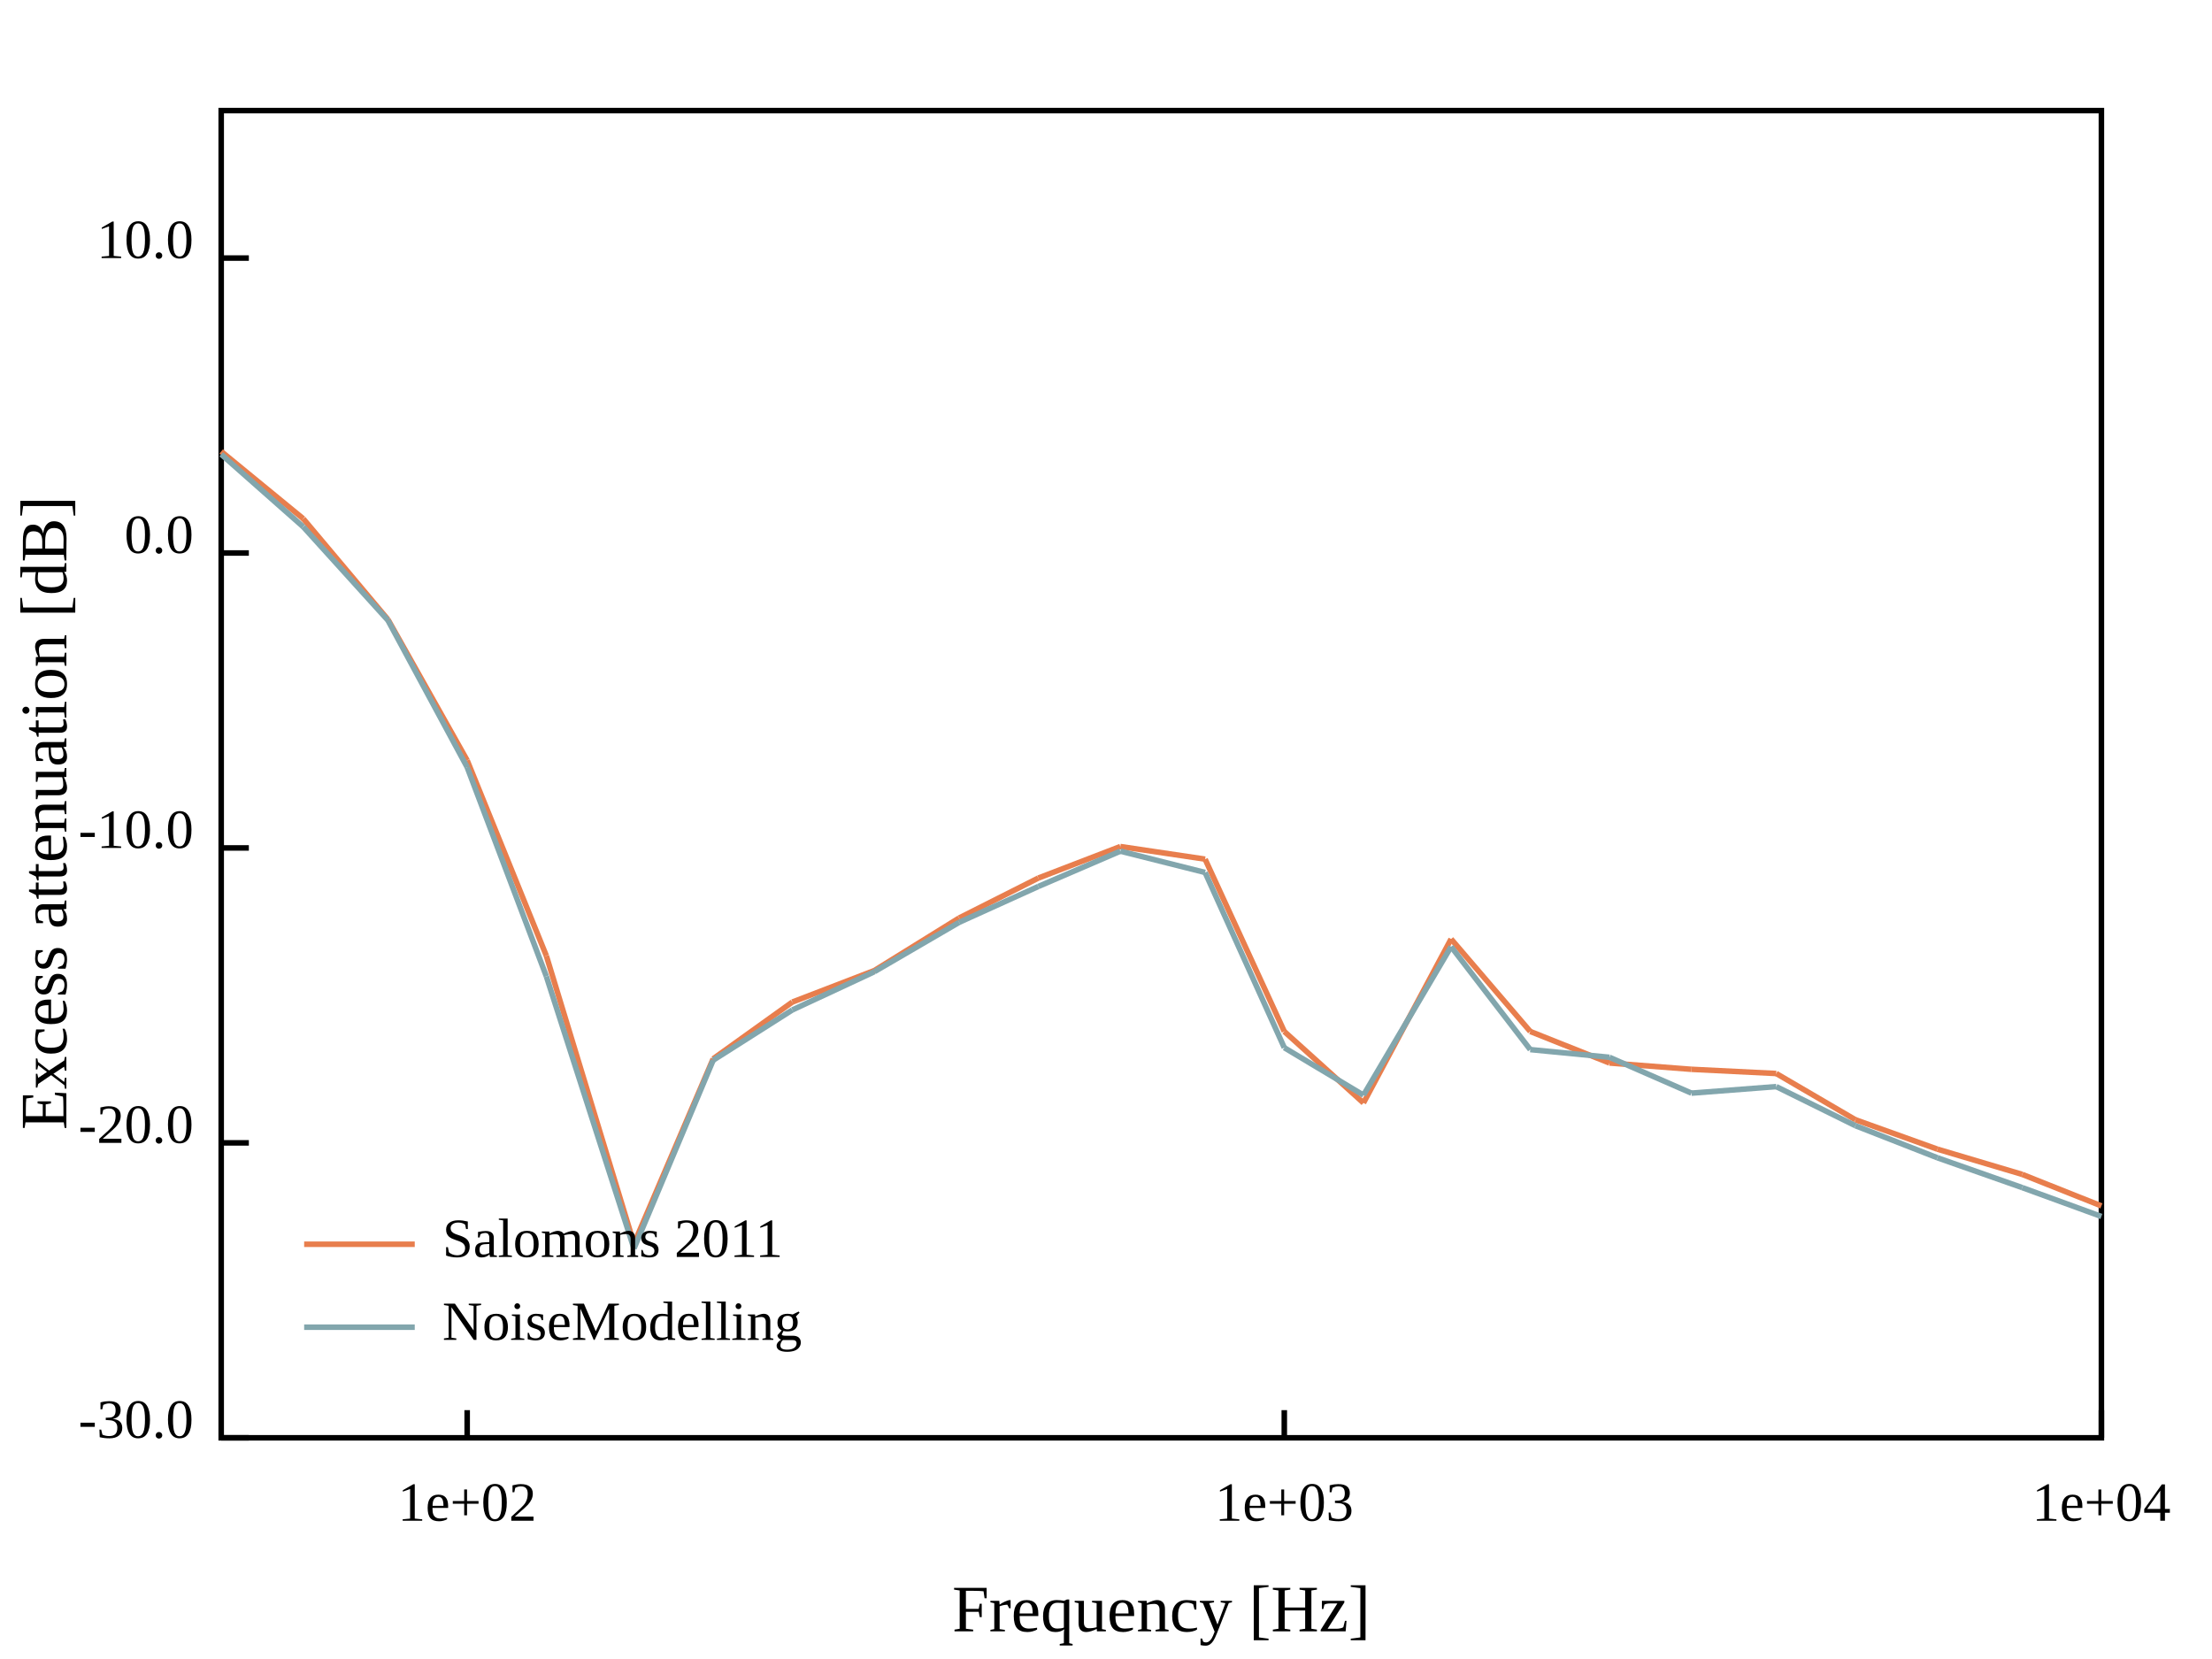
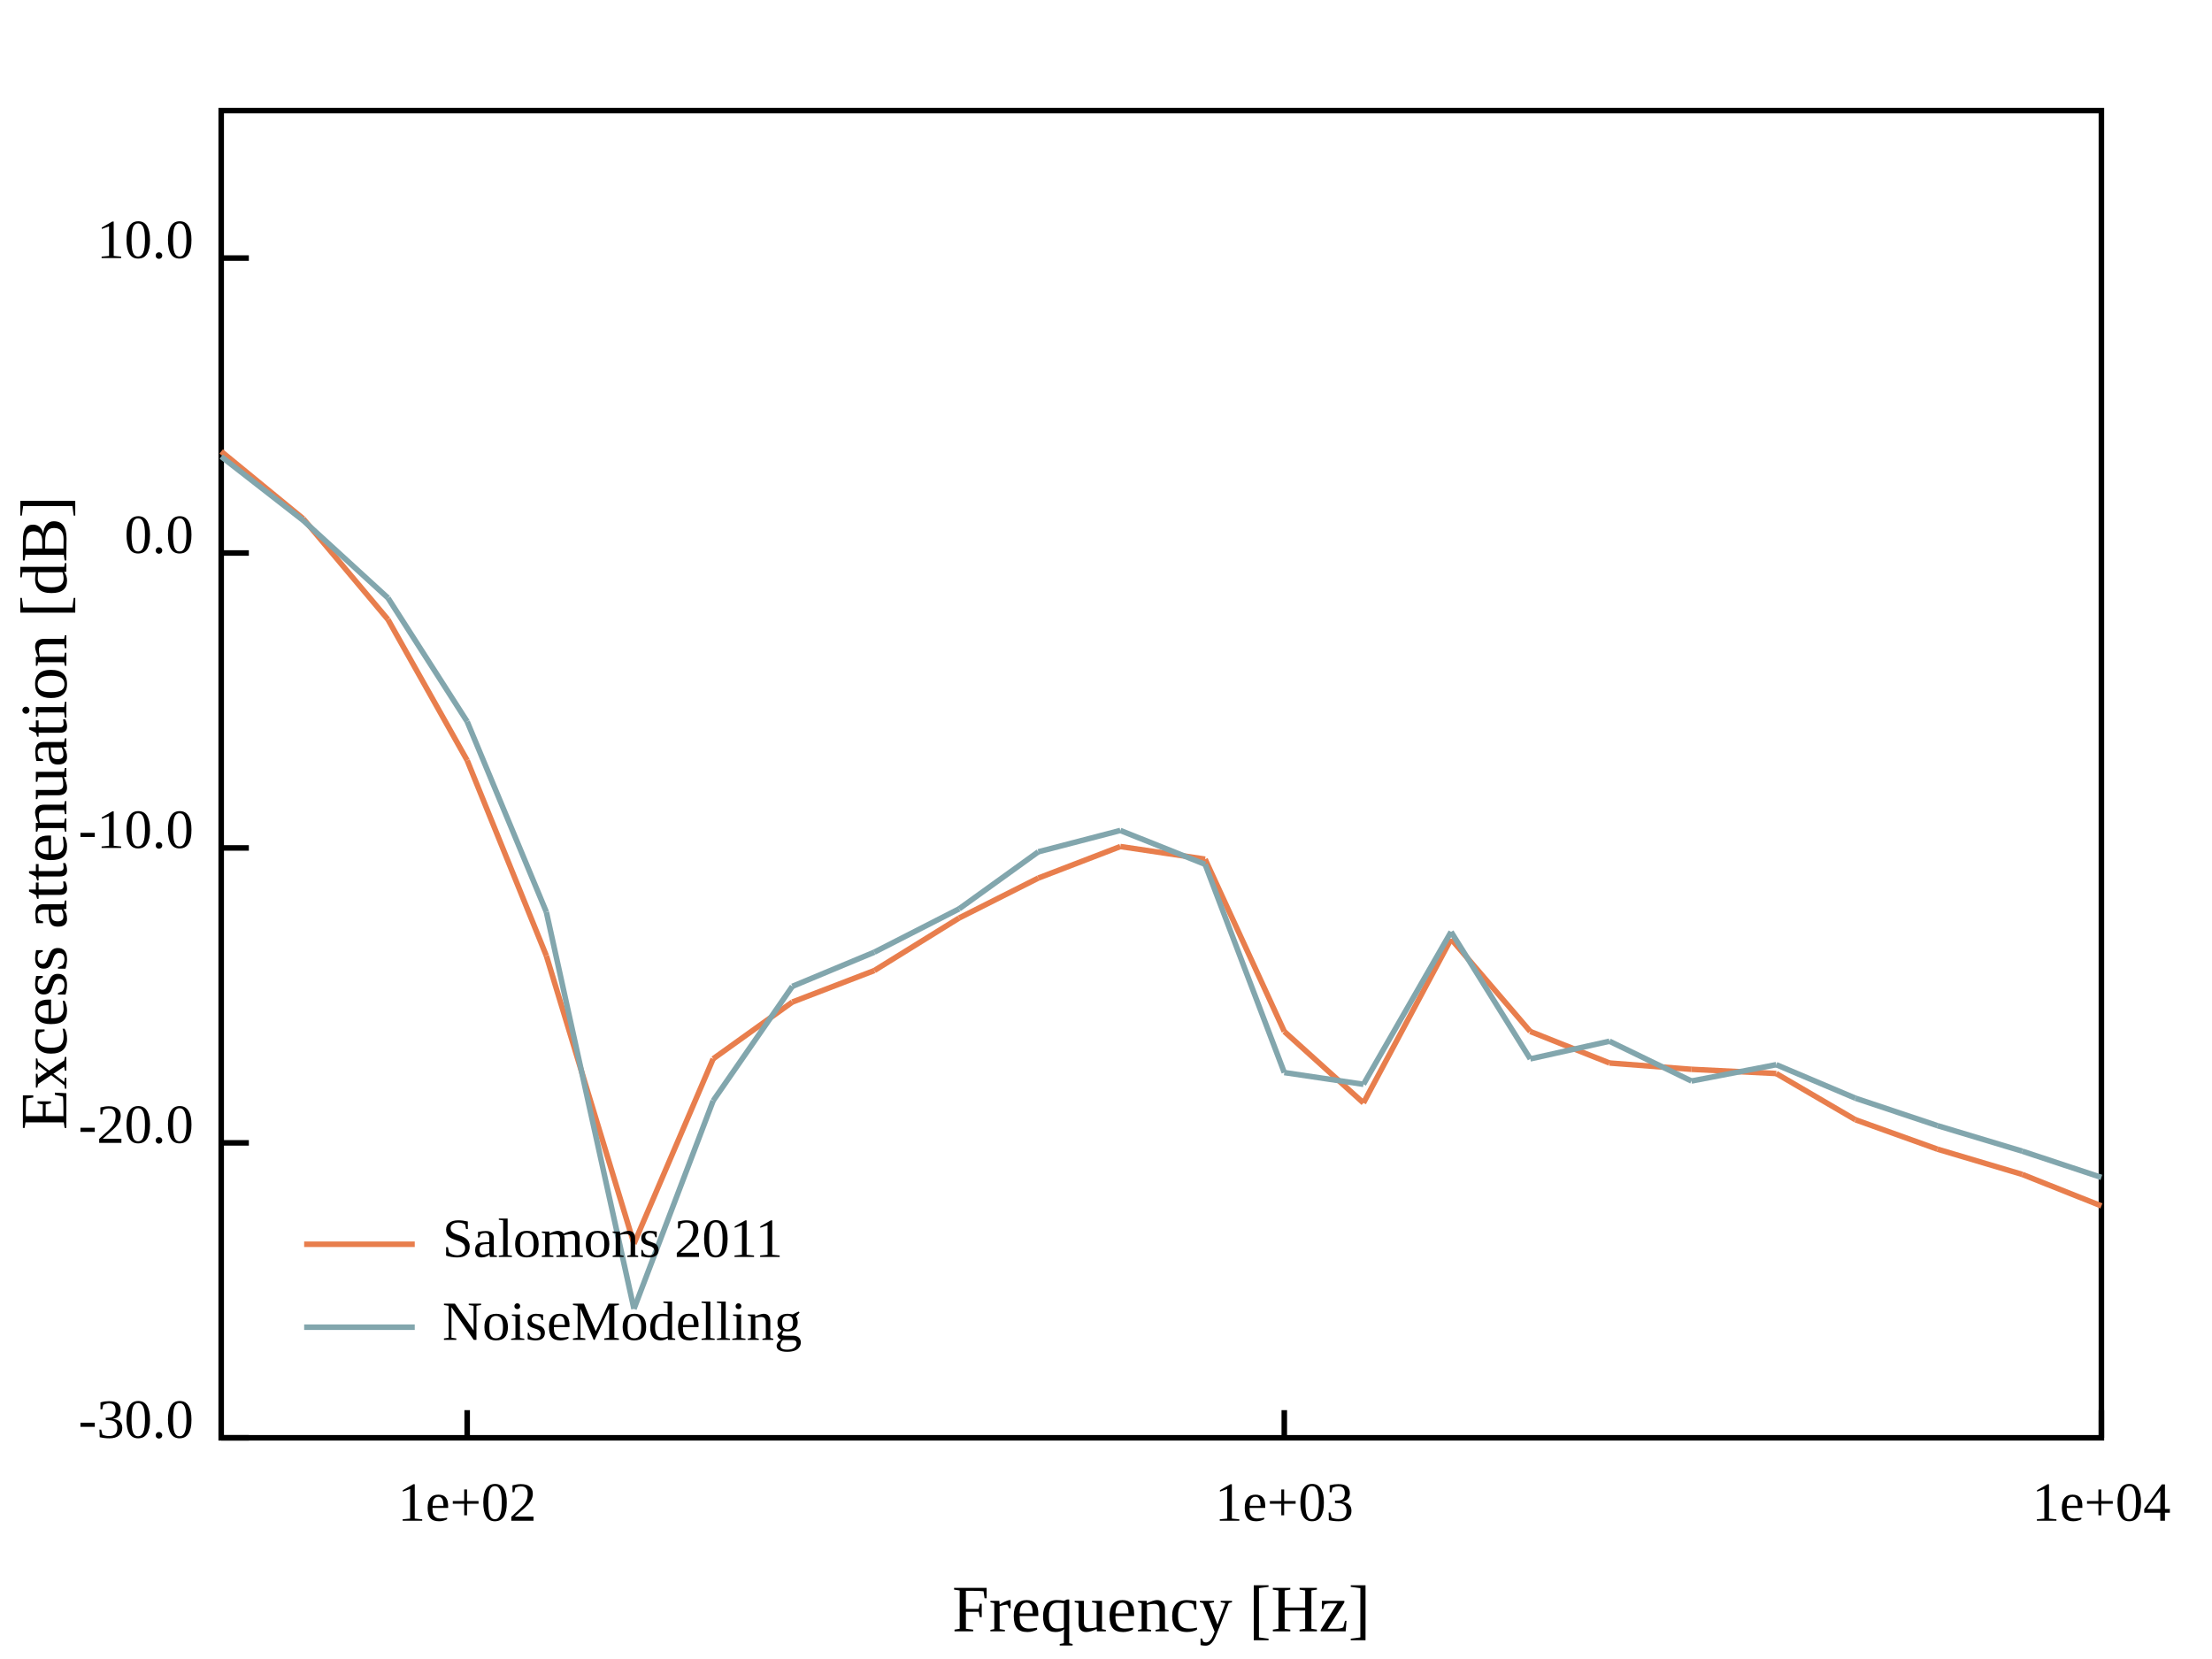
<svg xmlns="http://www.w3.org/2000/svg" height="300" width="400">
  <rect width="400" height="300" x="0" y="0" style="fill:white; stroke:none" />
  <rect width="340" height="240" x="40" y="20" style="fill:none; stroke-width:1;stroke:black" />
  <line x1="40" y1="260" x2="45" y2="260" style="fill:none; stroke-width:1; stroke:black" />
  <text x="35" y="260" text-anchor="end" style="stroke:none; fill:black; font-size:smaller">-30.0</text>
  <line x1="40" y1="206.667" x2="45" y2="206.667" style="fill:none; stroke-width:1; stroke:black" />
  <text x="35" y="206.667" text-anchor="end" style="stroke:none; fill:black; font-size:smaller">-20.0</text>
  <line x1="40" y1="153.333" x2="45" y2="153.333" style="fill:none; stroke-width:1; stroke:black" />
  <text x="35" y="153.333" text-anchor="end" style="stroke:none; fill:black; font-size:smaller">-10.0</text>
  <line x1="40" y1="100" x2="45" y2="100" style="fill:none; stroke-width:1; stroke:black" />
  <text x="35" y="100" text-anchor="end" style="stroke:none; fill:black; font-size:smaller">0.0</text>
  <line x1="40" y1="46.667" x2="45" y2="46.667" style="fill:none; stroke-width:1; stroke:black" />
  <text x="35" y="46.667" text-anchor="end" style="stroke:none; fill:black; font-size:smaller">10.0</text>
  <line x1="84.48" y1="260" x2="84.48" y2="255" style="fill:none; stroke-width:1; stroke:black" />
  <text x="84.48" y="275" text-anchor="middle" style="stroke:none; fill:black; font-size:smaller">1e+02</text>
  <line x1="232.24" y1="260" x2="232.24" y2="255" style="fill:none; stroke-width:1; stroke:black" />
  <text x="232.24" y="275" text-anchor="middle" style="stroke:none; fill:black; font-size:smaller">1e+03</text>
  <line x1="380" y1="260" x2="380" y2="255" style="fill:none; stroke-width:1; stroke:black" />
  <text x="380" y="275" text-anchor="middle" style="stroke:none; fill:black; font-size:smaller">1e+04</text>
  <line x1="40" y1="81.631" x2="54.831" y2="93.793" style="fill:none; stroke-width:1; stroke:rgb(232,126,77)" />
  <line x1="54.831" y1="93.793" x2="70.161" y2="112.035" style="fill:none; stroke-width:1; stroke:rgb(232,126,77)" />
  <line x1="70.161" y1="112.035" x2="84.48" y2="137.498" style="fill:none; stroke-width:1; stroke:rgb(232,126,77)" />
  <line x1="84.48" y1="137.498" x2="98.8" y2="172.842" style="fill:none; stroke-width:1; stroke:rgb(232,126,77)" />
  <line x1="98.8" y1="172.842" x2="114.641" y2="224.909" style="fill:none; stroke-width:1; stroke:rgb(232,126,77)" />
  <line x1="114.641" y1="224.909" x2="128.96" y2="191.465" style="fill:none; stroke-width:1; stroke:rgb(232,126,77)" />
  <line x1="128.96" y1="191.465" x2="143.28" y2="181.203" style="fill:none; stroke-width:1; stroke:rgb(232,126,77)" />
  <line x1="143.28" y1="181.203" x2="158.11" y2="175.503" style="fill:none; stroke-width:1; stroke:rgb(232,126,77)" />
  <line x1="158.11" y1="175.503" x2="173.441" y2="166.002" style="fill:none; stroke-width:1; stroke:rgb(232,126,77)" />
  <line x1="173.441" y1="166.002" x2="187.76" y2="158.781" style="fill:none; stroke-width:1; stroke:rgb(232,126,77)" />
  <line x1="187.76" y1="158.781" x2="202.591" y2="153.08" style="fill:none; stroke-width:1; stroke:rgb(232,126,77)" />
  <line x1="202.591" y1="153.08" x2="217.921" y2="155.36" style="fill:none; stroke-width:1; stroke:rgb(232,126,77)" />
  <line x1="217.921" y1="155.36" x2="232.24" y2="186.524" style="fill:none; stroke-width:1; stroke:rgb(232,126,77)" />
  <line x1="232.24" y1="186.524" x2="246.559" y2="199.446" style="fill:none; stroke-width:1; stroke:rgb(232,126,77)" />
  <line x1="246.559" y1="199.446" x2="262.401" y2="169.802" style="fill:none; stroke-width:1; stroke:rgb(232,126,77)" />
  <line x1="262.401" y1="169.802" x2="276.72" y2="186.524" style="fill:none; stroke-width:1; stroke:rgb(232,126,77)" />
  <line x1="276.72" y1="186.524" x2="291.04" y2="192.225" style="fill:none; stroke-width:1; stroke:rgb(232,126,77)" />
  <line x1="291.04" y1="192.225" x2="305.87" y2="193.365" style="fill:none; stroke-width:1; stroke:rgb(232,126,77)" />
  <line x1="305.87" y1="193.365" x2="321.2" y2="194.125" style="fill:none; stroke-width:1; stroke:rgb(232,126,77)" />
  <line x1="321.2" y1="194.125" x2="335.52" y2="202.486" style="fill:none; stroke-width:1; stroke:rgb(232,126,77)" />
  <line x1="335.52" y1="202.486" x2="350.351" y2="207.807" style="fill:none; stroke-width:1; stroke:rgb(232,126,77)" />
  <line x1="350.351" y1="207.807" x2="365.681" y2="212.367" style="fill:none; stroke-width:1; stroke:rgb(232,126,77)" />
  <line x1="365.681" y1="212.367" x2="380" y2="218.068" style="fill:none; stroke-width:1; stroke:rgb(232,126,77)" />
-   <line x1="40" y1="82.154" x2="54.831" y2="95.26" style="fill:none; stroke-width:1; stroke:rgb(130,166,173)" />
-   <line x1="54.831" y1="95.26" x2="70.161" y2="112.188" style="fill:none; stroke-width:1; stroke:rgb(130,166,173)" />
-   <line x1="70.161" y1="112.188" x2="84.48" y2="138.744" style="fill:none; stroke-width:1; stroke:rgb(130,166,173)" />
-   <line x1="84.48" y1="138.744" x2="98.8" y2="176.563" style="fill:none; stroke-width:1; stroke:rgb(130,166,173)" />
-   <line x1="98.8" y1="176.563" x2="114.641" y2="225.781" style="fill:none; stroke-width:1; stroke:rgb(130,166,173)" />
-   <line x1="114.641" y1="225.781" x2="128.96" y2="191.723" style="fill:none; stroke-width:1; stroke:rgb(130,166,173)" />
-   <line x1="128.96" y1="191.723" x2="143.28" y2="182.631" style="fill:none; stroke-width:1; stroke:rgb(130,166,173)" />
-   <line x1="143.28" y1="182.631" x2="158.11" y2="175.714" style="fill:none; stroke-width:1; stroke:rgb(130,166,173)" />
-   <line x1="158.11" y1="175.714" x2="173.441" y2="166.788" style="fill:none; stroke-width:1; stroke:rgb(130,166,173)" />
-   <line x1="173.441" y1="166.788" x2="187.76" y2="160.303" style="fill:none; stroke-width:1; stroke:rgb(130,166,173)" />
-   <line x1="187.76" y1="160.303" x2="202.591" y2="153.918" style="fill:none; stroke-width:1; stroke:rgb(130,166,173)" />
-   <line x1="202.591" y1="153.918" x2="217.921" y2="157.771" style="fill:none; stroke-width:1; stroke:rgb(130,166,173)" />
-   <line x1="217.921" y1="157.771" x2="232.24" y2="189.455" style="fill:none; stroke-width:1; stroke:rgb(130,166,173)" />
-   <line x1="232.24" y1="189.455" x2="246.559" y2="198.033" style="fill:none; stroke-width:1; stroke:rgb(130,166,173)" />
-   <line x1="246.559" y1="198.033" x2="262.401" y2="171.19" style="fill:none; stroke-width:1; stroke:rgb(130,166,173)" />
-   <line x1="262.401" y1="171.19" x2="276.72" y2="189.8" style="fill:none; stroke-width:1; stroke:rgb(130,166,173)" />
-   <line x1="276.72" y1="189.8" x2="291.04" y2="191.191" style="fill:none; stroke-width:1; stroke:rgb(130,166,173)" />
-   <line x1="291.04" y1="191.191" x2="305.87" y2="197.674" style="fill:none; stroke-width:1; stroke:rgb(130,166,173)" />
-   <line x1="305.87" y1="197.674" x2="321.2" y2="196.494" style="fill:none; stroke-width:1; stroke:rgb(130,166,173)" />
-   <line x1="321.2" y1="196.494" x2="335.52" y2="203.562" style="fill:none; stroke-width:1; stroke:rgb(130,166,173)" />
-   <line x1="335.52" y1="203.562" x2="350.351" y2="209.367" style="fill:none; stroke-width:1; stroke:rgb(130,166,173)" />
-   <line x1="350.351" y1="209.367" x2="365.681" y2="214.756" style="fill:none; stroke-width:1; stroke:rgb(130,166,173)" />
-   <line x1="365.681" y1="214.756" x2="380" y2="219.976" style="fill:none; stroke-width:1; stroke:rgb(130,166,173)" />
+   <line x1="40" y1="82.561" x2="54.831" y2="94.112" style="fill:none; stroke-width:1; stroke:rgb(130,166,173)" />
+   <line x1="54.831" y1="94.112" x2="70.161" y2="108.133" style="fill:none; stroke-width:1; stroke:rgb(130,166,173)" />
+   <line x1="70.161" y1="108.133" x2="84.48" y2="130.484" style="fill:none; stroke-width:1; stroke:rgb(130,166,173)" />
+   <line x1="84.48" y1="130.484" x2="98.8" y2="164.928" style="fill:none; stroke-width:1; stroke:rgb(130,166,173)" />
+   <line x1="98.8" y1="164.928" x2="114.641" y2="236.689" style="fill:none; stroke-width:1; stroke:rgb(130,166,173)" />
+   <line x1="114.641" y1="236.689" x2="128.96" y2="199.052" style="fill:none; stroke-width:1; stroke:rgb(130,166,173)" />
+   <line x1="128.96" y1="199.052" x2="143.28" y2="178.365" style="fill:none; stroke-width:1; stroke:rgb(130,166,173)" />
+   <line x1="143.28" y1="178.365" x2="158.11" y2="172.183" style="fill:none; stroke-width:1; stroke:rgb(130,166,173)" />
+   <line x1="158.11" y1="172.183" x2="173.441" y2="164.345" style="fill:none; stroke-width:1; stroke:rgb(130,166,173)" />
+   <line x1="173.441" y1="164.345" x2="187.76" y2="154.033" style="fill:none; stroke-width:1; stroke:rgb(130,166,173)" />
+   <line x1="187.76" y1="154.033" x2="202.591" y2="150.175" style="fill:none; stroke-width:1; stroke:rgb(130,166,173)" />
+   <line x1="202.591" y1="150.175" x2="217.921" y2="156.296" style="fill:none; stroke-width:1; stroke:rgb(130,166,173)" />
+   <line x1="217.921" y1="156.296" x2="232.24" y2="193.954" style="fill:none; stroke-width:1; stroke:rgb(130,166,173)" />
+   <line x1="232.24" y1="193.954" x2="246.559" y2="196.077" style="fill:none; stroke-width:1; stroke:rgb(130,166,173)" />
+   <line x1="246.559" y1="196.077" x2="262.401" y2="168.505" style="fill:none; stroke-width:1; stroke:rgb(130,166,173)" />
+   <line x1="262.401" y1="168.505" x2="276.72" y2="191.478" style="fill:none; stroke-width:1; stroke:rgb(130,166,173)" />
+   <line x1="276.72" y1="191.478" x2="291.04" y2="188.288" style="fill:none; stroke-width:1; stroke:rgb(130,166,173)" />
+   <line x1="291.04" y1="188.288" x2="305.87" y2="195.481" style="fill:none; stroke-width:1; stroke:rgb(130,166,173)" />
+   <line x1="305.87" y1="195.481" x2="321.2" y2="192.528" style="fill:none; stroke-width:1; stroke:rgb(130,166,173)" />
+   <line x1="321.2" y1="192.528" x2="335.52" y2="198.588" style="fill:none; stroke-width:1; stroke:rgb(130,166,173)" />
+   <line x1="335.52" y1="198.588" x2="350.351" y2="203.552" style="fill:none; stroke-width:1; stroke:rgb(130,166,173)" />
+   <line x1="350.351" y1="203.552" x2="365.681" y2="208.167" style="fill:none; stroke-width:1; stroke:rgb(130,166,173)" />
+   <line x1="365.681" y1="208.167" x2="380" y2="212.911" style="fill:none; stroke-width:1; stroke:rgb(130,166,173)" />
  <text x="210" y="295" text-anchor="middle" style="stroke:none; fill:black">Frequency [Hz]</text>
  <text x="5" y="140" transform="rotate(-90, 12, 140)" text-anchor="middle" style="stroke:none; fill:black">Excess attenuation [dB]</text>
  <line x1="55" y1="225" x2="75" y2="225" style="fill:none; stroke-width:1; stroke:rgb(232,126,77)" />
  <text x="80" y="225" dominant-baseline="middle" style="stroke:none; fill:black; font-size:smaller">Salomons 2011</text>
  <line x1="55" y1="240" x2="75" y2="240" style="fill:none; stroke-width:1; stroke:rgb(130,166,173)" />
  <text x="80" y="240" dominant-baseline="middle" style="stroke:none; fill:black; font-size:smaller">NoiseModelling</text>
</svg>
